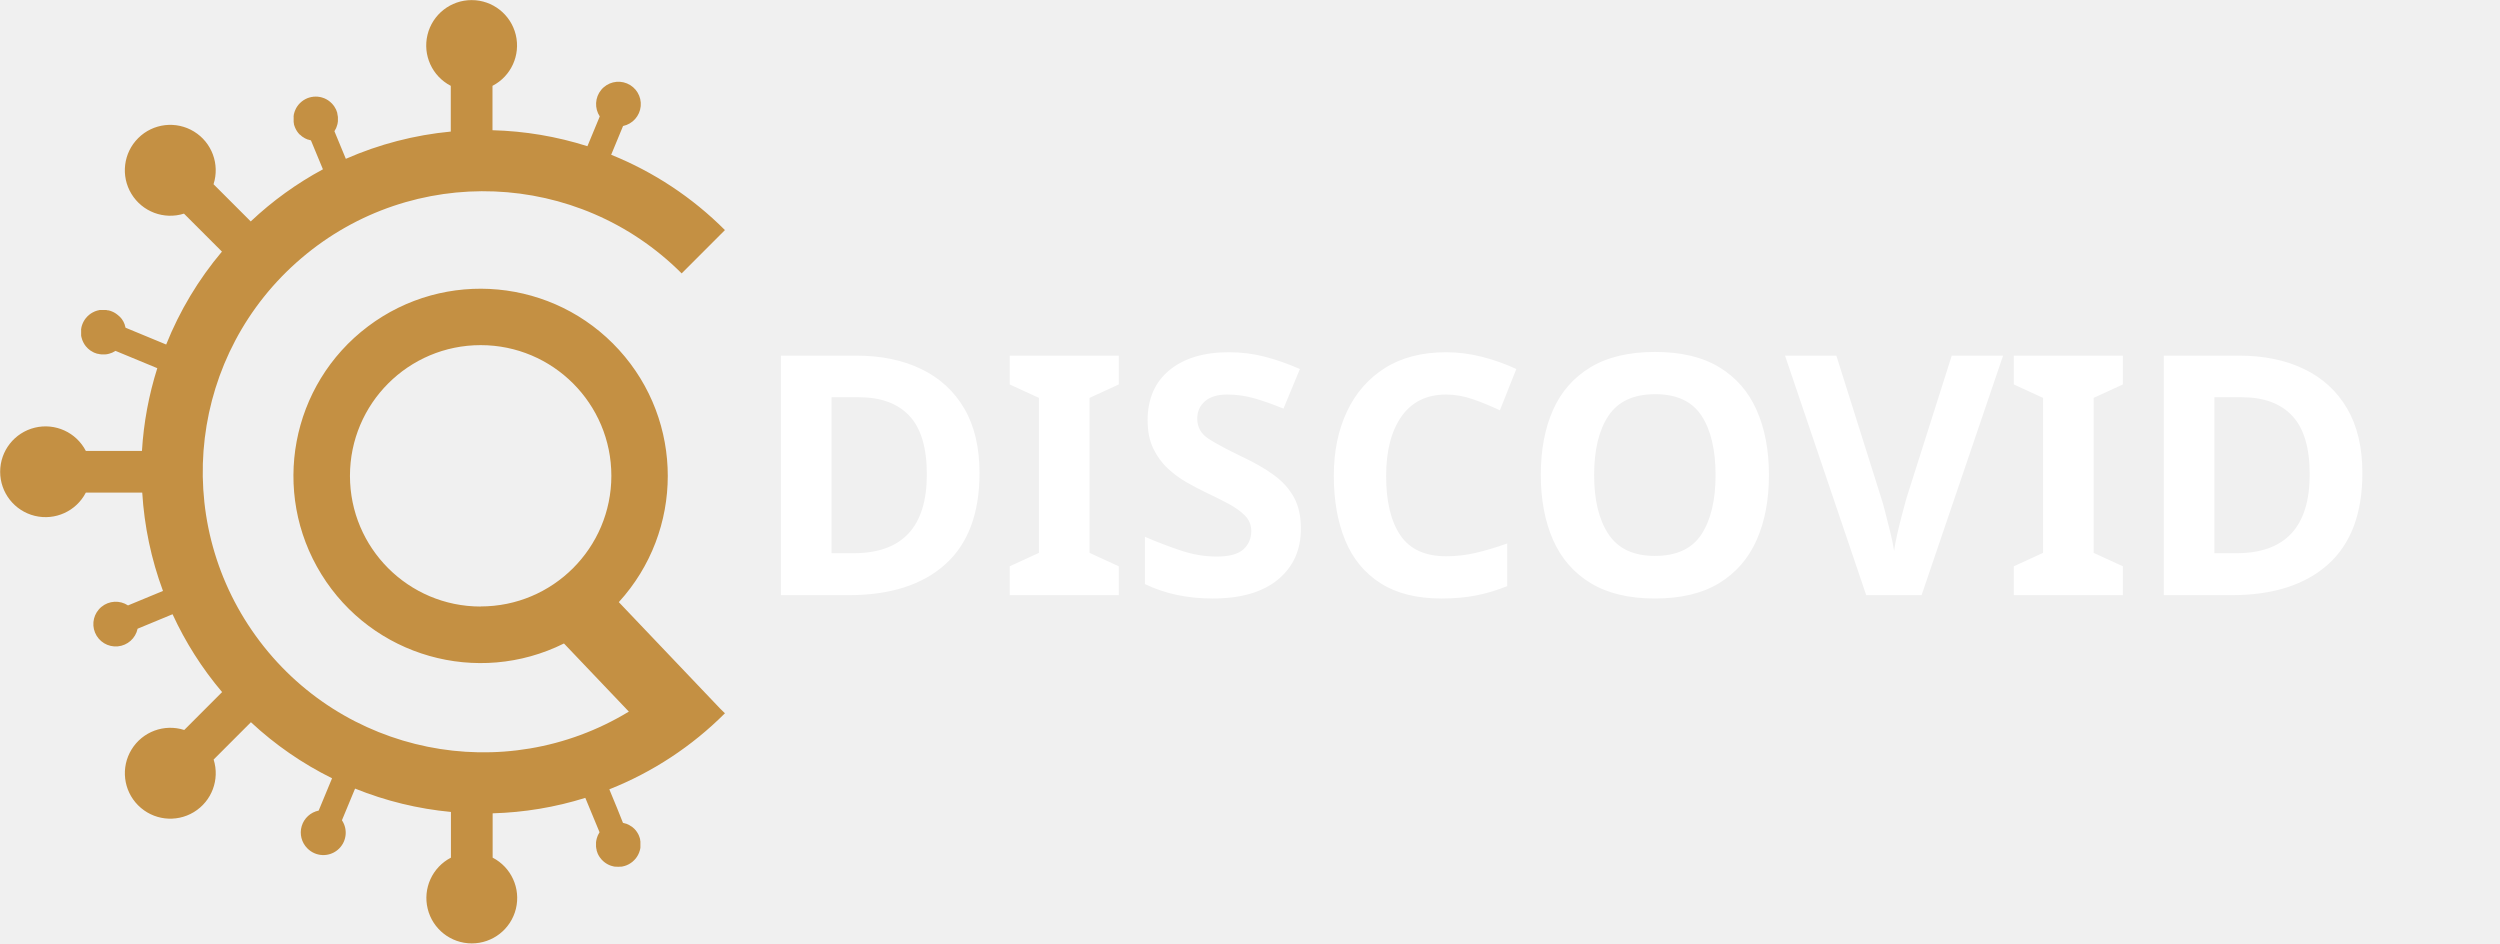
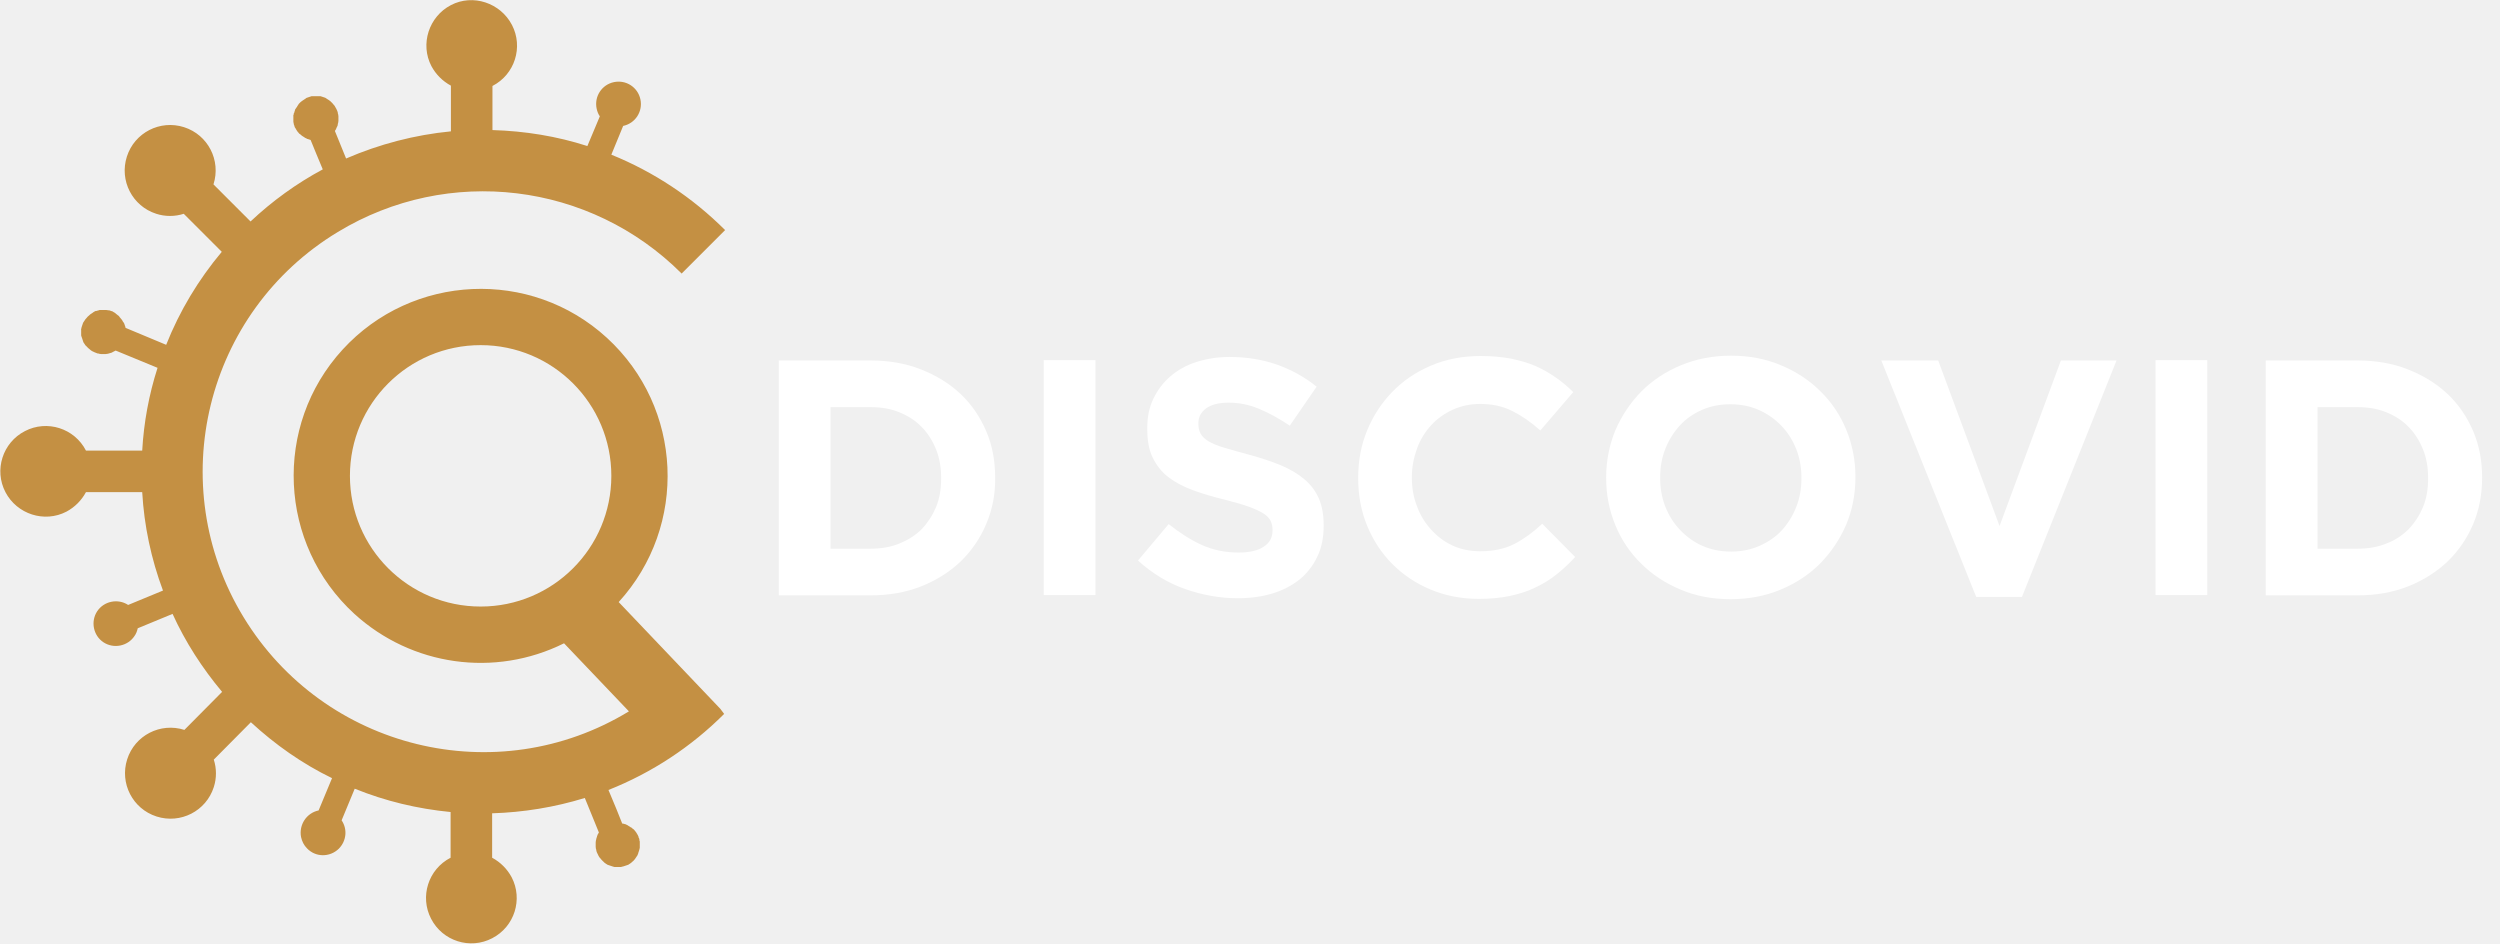
- <svg xmlns="http://www.w3.org/2000/svg" viewBox="0 0 782.31 295.25">
-   <defs>
-     <style>.cls-1{fill:#c49043;}.cls-2{font-size:104.98px;fill:#fff;font-family:Gotham-Bold, Gotham;font-weight:700;}</style>
-   </defs>
-   <g id="Camada_2" data-name="Camada 2">
-     <g id="Camada_1-2" data-name="Camada 1">
-       <path class="cls-1" d="M225.41,221.8h0l-31.77-33.38a58.57,58.57,0,1,0-17.16,12.94l20.3,21.32A87.79,87.79,0,1,1,213.31,85.55L226.85,72a106.54,106.54,0,0,0-35.6-23.57l3.72-9a7,7,0,1,0-7.29-3l-3.86,9.32a107.33,107.33,0,0,0-29.71-5V26.86a14.21,14.21,0,1,0-13.05,0V41.17a106.77,106.77,0,0,0-32.84,8.53l-2.45-5.92-1.12-2.71c0-.07.06-.13.1-.2a7,7,0,0,0,.42-.76c.06-.14.1-.27.15-.4s.16-.44.22-.66.07-.28.1-.43.08-.44.1-.67,0-.3,0-.45,0-.19,0-.28,0-.43,0-.64v0a6.07,6.07,0,0,0-.19-1.05s0-.11,0-.17a8,8,0,0,0-.36-1,1.3,1.3,0,0,0-.08-.17,6.46,6.46,0,0,0-.53-.92.86.86,0,0,0-.07-.1,7,7,0,0,0-1.26-1.35,2.48,2.48,0,0,0-.26-.19,3.15,3.15,0,0,0-.29-.22l-.31-.19-.28-.16-.32-.16-.3-.14-.32-.11c-.11,0-.22-.09-.33-.12l-.32-.08-.35-.09-.37-.05-.3-.05a8.07,8.07,0,0,0-1.39,0l-.3.05-.38.05-.34.09-.32.08-.33.11-.32.12-.3.14a3.18,3.18,0,0,0-.32.16l-.28.16-.31.19-.29.21-.26.2a5.35,5.35,0,0,0-.5.45h0c-.16.16-.32.33-.46.5l-.19.26c-.07.1-.15.19-.22.3s-.12.2-.19.3-.11.19-.16.28-.1.22-.15.32a2.92,2.92,0,0,0-.14.31,2.85,2.85,0,0,0-.12.31l-.12.33c0,.11,0,.22-.08.32s-.06.23-.08.35,0,.25-.06.37,0,.2,0,.31a5.32,5.32,0,0,0,0,.69c0,.22,0,.44,0,.65a1,1,0,0,1,0,.16c0,.17,0,.33.07.49l0,.2c0,.14.06.29.1.43l.07.22.14.39a2.44,2.44,0,0,0,.1.24c.05.11.1.23.16.34s.08.17.13.25.12.22.19.33l.14.22c.09.13.18.26.28.38a1.71,1.71,0,0,0,.11.14c.14.17.28.33.43.48l0,0s.05,0,.06,0c.22.21.46.41.7.6l0,0a7.85,7.85,0,0,0,.78.49l.12.07a7.91,7.91,0,0,0,.84.37l.08,0a9.46,9.46,0,0,0,.91.26l1.82,4.39,1.93,4.66A106.5,106.5,0,0,0,78.46,69.29L66.82,57.65a14.22,14.22,0,1,0-9.25,9.2L69.45,78.73A106.51,106.51,0,0,0,52,107.81l-12.71-5.26a5.58,5.58,0,0,0-.26-.91l0-.08a5.23,5.23,0,0,0-.37-.84l-.06-.12a7.85,7.85,0,0,0-.49-.78l0,0a8.17,8.17,0,0,0-.6-.7L37.34,99l0,0c-.15-.15-.31-.29-.48-.43l-.14-.11-.38-.28L36.08,98l-.33-.19-.24-.13-.35-.16-.24-.1-.38-.14-.23-.07-.43-.1-.2,0L33.2,97,33,97c-.22,0-.43,0-.65,0a5.37,5.37,0,0,0-.7,0l-.3,0c-.13,0-.25,0-.37.06l-.35.08-.32.08-.33.12-.32.11-.3.15a3.13,3.13,0,0,0-.32.15,2.61,2.61,0,0,0-.28.17c-.1.06-.21.11-.31.18l-.3.22-.25.19a7,7,0,0,0-1,1c-.06.08-.12.17-.19.25l-.22.3-.18.3c-.06.1-.12.19-.17.29l-.15.31c-.05.11-.1.21-.14.31s-.08.21-.12.31a3.38,3.38,0,0,0-.11.34c0,.1-.06.21-.09.31s-.06.23-.08.35,0,.25-.06.37,0,.21,0,.31,0,.46,0,.69h0c0,.23,0,.46,0,.7s0,.2,0,.3,0,.25.06.37,0,.23.08.35.05.21.09.32.07.22.11.33.07.21.12.32.09.2.14.3l.15.32a2.61,2.61,0,0,0,.17.28l.18.31.22.3c.07.08.13.17.19.25a6.79,6.79,0,0,0,1.36,1.26l.09.07a7.17,7.17,0,0,0,.93.53l.16.08a8.18,8.18,0,0,0,1,.36l.17,0a6.07,6.07,0,0,0,1.05.19h0c.21,0,.43,0,.65,0l.27,0,.46,0c.23,0,.45-.06.67-.1l.43-.1c.22-.06.44-.14.65-.22s.27-.09.4-.15a7.15,7.15,0,0,0,.77-.42l.19-.1,13.07,5.41a107.37,107.37,0,0,0-4.8,25.89H26.86a14.2,14.2,0,1,0,0,13.05H44.51A107.33,107.33,0,0,0,51,184.92l-10.94,4.53a7,7,0,1,0,3,7.29L54,192.21A106.56,106.56,0,0,0,69.5,216.57L57.65,228.43a14.22,14.22,0,1,0,9.2,9.25L78.52,226a106.49,106.49,0,0,0,25.39,17.54l-4.19,10.11a7,7,0,0,0-3.53,11.83A7,7,0,0,0,107,256.68l4.11-9.91a106.85,106.85,0,0,0,30,7.31v14.3a14.21,14.21,0,1,0,13.05,0V254.51a107,107,0,0,0,29-4.84l3.14,7.59,1.31,3.16c0,.07-.07.14-.11.2a7.08,7.08,0,0,0-.41.77c-.06.13-.1.26-.15.4a5,5,0,0,0-.22.65c0,.14-.07.29-.1.43s-.08.44-.11.67l0,.45c0,.1,0,.19,0,.28s0,.43,0,.65a.06.06,0,0,0,0,0,6.07,6.07,0,0,0,.19,1.05,1,1,0,0,0,0,.17,7.42,7.42,0,0,0,.35,1l.09.17a5.62,5.62,0,0,0,.53.92.86.86,0,0,0,.07.1,7.07,7.07,0,0,0,1.26,1.36l.25.18.3.22.3.19.29.17.31.15.31.14.31.12.34.11.32.08.34.09.37.06.31,0a6.46,6.46,0,0,0,1.39,0l.3,0,.37-.06a3.58,3.58,0,0,0,.35-.09l.32-.08.33-.11.32-.12.3-.14.32-.15.28-.17.31-.19.3-.22.25-.18a8.25,8.25,0,0,0,1-1l.19-.26a3.06,3.06,0,0,0,.21-.29c.07-.1.13-.21.19-.31l.17-.28.15-.32c.05-.1.1-.2.14-.3l.12-.32c0-.11.08-.22.11-.33s.06-.21.09-.32.06-.23.08-.35l.06-.37c0-.1,0-.2,0-.31s0-.46,0-.69,0-.44,0-.65a.88.88,0,0,0,0-.16c0-.16,0-.33-.07-.49s0-.13,0-.19-.07-.29-.11-.44,0-.14-.07-.22-.08-.26-.13-.38l-.1-.24c0-.12-.11-.24-.16-.35l-.13-.25-.19-.32-.15-.23c-.08-.13-.18-.25-.27-.38l-.11-.14c-.14-.17-.29-.33-.44-.48l0,0-.06-.05q-.33-.31-.69-.6l-.06,0a6.71,6.71,0,0,0-.77-.49l-.13-.07a7,7,0,0,0-.83-.37l-.08,0a7.21,7.21,0,0,0-.91-.25L193.15,253l-2.48-6a106.66,106.66,0,0,0,36.18-23.8Zm-75-32a40.9,40.9,0,1,1,40.9-40.9A40.9,40.9,0,0,1,150.38,189.77Z" />
-       <text class="cls-2" transform="translate(234.92 186.24)">DISCOVID</text>
+ <svg xmlns="http://www.w3.org/2000/svg" version="1.1" id="Camada_1" x="0px" y="0px" viewBox="0 0 782.3 295.2" style="enable-background:new 0 0 782.3 295.2;" xml:space="preserve">
+   <style type="text/css">
+ 	.st0{fill:#C49043;}
+ 	.st1{enable-background:new    ;}
+ 	.st2{fill:#FFFFFF;}
+ </style>
+   <g>
+     <path class="st0" d="M225.4,221.8L225.4,221.8l-31.8-33.4c21.8-23.9,20.1-60.9-3.7-82.7s-60.9-20.1-82.7,3.7s-20.1,60.9,3.7,82.7   c17.9,16.3,43.9,20,65.6,9.2l20.3,21.3c-41.4,25.2-95.4,11.9-120.6-29.5S64.2,97.7,105.7,72.6c34.6-21,79-15.6,107.6,13L226.9,72   c-10.2-10.2-22.3-18.2-35.6-23.6l3.7-9c3.8-0.8,6.2-4.5,5.4-8.3s-4.5-6.2-8.3-5.4c-3.8,0.8-6.2,4.5-5.4,8.3c0.2,0.9,0.5,1.7,1,2.4   l-3.9,9.3c-9.6-3.1-19.6-4.7-29.7-5V26.9c7-3.6,9.7-12.2,6.1-19.1S148-2,141.1,1.6s-9.7,12.2-6.1,19.1c1.4,2.6,3.5,4.7,6.1,6.1   v14.3c-11.3,1.1-22.4,4-32.8,8.5l-2.4-5.9l-1.1-2.7c0-0.1,0.1-0.1,0.1-0.2c0.2-0.2,0.3-0.5,0.4-0.8c0.1-0.1,0.1-0.3,0.2-0.4   s0.2-0.4,0.2-0.7s0.1-0.3,0.1-0.4s0.1-0.4,0.1-0.7s0-0.3,0-0.5s0-0.2,0-0.3s0-0.4,0-0.6l0,0c0-0.4-0.1-0.7-0.2-1c0,0,0-0.1,0-0.2   c-0.1-0.3-0.2-0.7-0.4-1c0-0.1,0-0.1-0.1-0.2c-0.2-0.3-0.3-0.6-0.5-0.9c0,0,0-0.1-0.1-0.1c-0.4-0.5-0.8-1-1.3-1.4   c-0.1-0.1-0.2-0.1-0.3-0.2c-0.1-0.1-0.2-0.2-0.3-0.2l-0.3-0.2l-0.3-0.2l-0.3-0.2l-0.3-0.1l-0.3-0.1c-0.1,0-0.2-0.1-0.3-0.1   l-0.3-0.1l-0.3-0.1l-0.4,0l-0.3,0c-0.5,0-0.9,0-1.4,0l-0.3,0l-0.4,0l-0.3,0.1l-0.3,0.1l-0.3,0.1l-0.3,0.1l-0.3,0.1   c-0.1,0-0.2,0.1-0.3,0.2l-0.3,0.2l-0.3,0.2l-0.3,0.2l-0.3,0.2c-0.2,0.1-0.3,0.3-0.5,0.4l0,0c-0.2,0.2-0.3,0.3-0.5,0.5L93.2,33   c-0.1,0.1-0.2,0.2-0.2,0.3s-0.1,0.2-0.2,0.3s-0.1,0.2-0.2,0.3s-0.1,0.2-0.2,0.3c-0.1,0.1-0.1,0.2-0.1,0.3c0,0.1-0.1,0.2-0.1,0.3   l-0.1,0.3c0,0.1,0,0.2-0.1,0.3s-0.1,0.2-0.1,0.3s0,0.2-0.1,0.4s0,0.2,0,0.3c0,0.2,0,0.5,0,0.7c0,0.2,0,0.4,0,0.7c0,0.1,0,0.1,0,0.2   c0,0.2,0,0.3,0.1,0.5v0.2c0,0.1,0.1,0.3,0.1,0.4l0.1,0.2l0.1,0.4c0,0.1,0.1,0.2,0.1,0.2c0.1,0.1,0.1,0.2,0.2,0.3s0.1,0.2,0.1,0.2   s0.1,0.2,0.2,0.3l0.1,0.2c0.1,0.1,0.2,0.3,0.3,0.4c0,0,0.1,0.1,0.1,0.1c0.1,0.2,0.3,0.3,0.4,0.5l0,0c0,0,0.1,0,0.1,0   c0.2,0.2,0.5,0.4,0.7,0.6l0,0c0.3,0.2,0.5,0.3,0.8,0.5l0.1,0.1c0.3,0.1,0.6,0.3,0.8,0.4h0.1c0.3,0.1,0.6,0.2,0.9,0.3l1.8,4.4   L101,53c-8.2,4.4-15.8,9.9-22.6,16.3L66.8,57.7c2.4-7.5-1.7-15.5-9.2-17.9c-7.5-2.4-15.5,1.7-17.9,9.2c-2.4,7.5,1.7,15.5,9.2,17.9   c2.8,0.9,5.8,0.9,8.6,0l11.9,11.9c-7.3,8.7-13.2,18.5-17.4,29.1l-12.7-5.3c-0.1-0.3-0.1-0.6-0.3-0.9v-0.1c-0.1-0.3-0.2-0.6-0.4-0.8   l-0.1-0.1c-0.1-0.3-0.3-0.5-0.5-0.8l0,0c-0.2-0.2-0.4-0.5-0.6-0.7L37.3,99l0,0c-0.2-0.2-0.3-0.3-0.5-0.4l-0.1-0.1l-0.4-0.3L36.1,98   l-0.3-0.2l-0.2-0.1l-0.3-0.2l-0.2-0.1l-0.4-0.1l-0.2-0.1l-0.4-0.1h-0.2L33.2,97H33c-0.2,0-0.4,0-0.7,0c-0.2,0-0.5,0-0.7,0h-0.3   c-0.1,0-0.2,0-0.4,0.1l-0.4,0.1l-0.3,0.1L30,97.3l-0.3,0.1l-0.3,0.2c-0.1,0-0.2,0.1-0.3,0.2c-0.1,0.1-0.2,0.1-0.3,0.2   c-0.1,0.1-0.2,0.1-0.3,0.2l-0.3,0.2l-0.2,0.2c-0.4,0.3-0.7,0.6-1,1c-0.1,0.1-0.1,0.2-0.2,0.2l-0.2,0.3l-0.2,0.3   c-0.1,0.1-0.1,0.2-0.2,0.3L26,101c0,0.1-0.1,0.2-0.1,0.3s-0.1,0.2-0.1,0.3c0,0.1-0.1,0.2-0.1,0.3c0,0.1-0.1,0.2-0.1,0.3   s-0.1,0.2-0.1,0.3s0,0.2-0.1,0.4s0,0.2,0,0.3s0,0.5,0,0.7l0,0c0,0.2,0,0.5,0,0.7s0,0.2,0,0.3s0,0.2,0.1,0.4s0,0.2,0.1,0.3   s0,0.2,0.1,0.3s0.1,0.2,0.1,0.3s0.1,0.2,0.1,0.3s0.1,0.2,0.1,0.3l0.1,0.3c0.1,0.1,0.1,0.2,0.2,0.3l0.2,0.3l0.2,0.3   c0.1,0.1,0.1,0.2,0.2,0.2c0.4,0.5,0.9,0.9,1.4,1.3l0.1,0.1c0.3,0.2,0.6,0.4,0.9,0.5l0.2,0.1c0.3,0.1,0.7,0.3,1,0.4h0.2   c0.3,0.1,0.7,0.2,1,0.2l0,0c0.2,0,0.4,0,0.7,0h0.3H33c0.2,0,0.5-0.1,0.7-0.1l0.4-0.1c0.2-0.1,0.4-0.1,0.7-0.2s0.3-0.1,0.4-0.2   c0.3-0.1,0.5-0.3,0.8-0.4l0.2-0.1l13.1,5.4c-2.7,8.4-4.3,17.1-4.8,25.9H26.9c-3.6-7-12.2-9.7-19.1-6.1c-7,3.6-9.7,12.2-6.1,19.1   s12.2,9.7,19.1,6.1c2.6-1.4,4.7-3.5,6.1-6.1h17.6c0.6,10.5,2.8,20.9,6.5,30.8l-10.9,4.5c-3.2-2.1-7.6-1.2-9.7,2s-1.2,7.6,2,9.7   c3.2,2.1,7.6,1.2,9.7-2c0.5-0.7,0.8-1.5,1-2.4l10.9-4.5c4,8.8,9.3,17,15.5,24.4l-11.8,11.9c-7.5-2.4-15.5,1.7-17.9,9.2   c-2.4,7.5,1.7,15.5,9.2,17.9c7.5,2.4,15.5-1.7,17.9-9.2c0.9-2.8,0.9-5.8,0-8.6L78.5,226c7.6,7,16.1,13,25.4,17.5l-4.2,10.1   c-3.8,0.8-6.2,4.5-5.5,8.3c0.3,1.4,0.9,2.6,1.9,3.6c2.7,2.8,7.1,2.8,9.9,0.1c2.4-2.4,2.8-6.1,0.9-8.9l4.1-9.9   c9.6,3.9,19.7,6.3,30,7.3v14.3c-7,3.6-9.7,12.2-6.1,19.1c3.6,7,12.2,9.7,19.1,6.1c7-3.6,9.7-12.2,6.1-19.1   c-1.4-2.6-3.5-4.7-6.1-6.1v-13.9c9.8-0.3,19.6-1.9,29-4.8l3.1,7.6l1.3,3.2c0,0.1-0.1,0.1-0.1,0.2c-0.2,0.2-0.3,0.5-0.4,0.8   c-0.1,0.1-0.1,0.3-0.1,0.4c-0.1,0.2-0.2,0.4-0.2,0.6c0,0.1-0.1,0.3-0.1,0.4s-0.1,0.4-0.1,0.7v0.5c0,0.1,0,0.2,0,0.3s0,0.4,0,0.6   l0,0c0,0.4,0.1,0.7,0.2,1c0,0.1,0,0.1,0,0.2c0.1,0.3,0.2,0.7,0.4,1l0.1,0.2c0.1,0.3,0.3,0.6,0.5,0.9c0,0,0,0.1,0.1,0.1   c0.4,0.5,0.8,1,1.3,1.4l0.2,0.2l0.3,0.2l0.3,0.2l0.3,0.2l0.3,0.1l0.3,0.1l0.3,0.1l0.3,0.1l0.3,0.1l0.3,0.1l0.4,0.1h0.3   c0.5,0,0.9,0,1.4,0h0.3l0.4-0.1c0.1,0,0.2-0.1,0.4-0.1l0.3-0.1l0.3-0.1l0.3-0.1l0.3-0.1l0.3-0.1l0.3-0.2l0.3-0.2l0.3-0.2l0.2-0.2   c0.4-0.3,0.7-0.6,1-1l0.2-0.3c0.1-0.1,0.1-0.2,0.2-0.3c0.1-0.1,0.1-0.2,0.2-0.3l0.2-0.3l0.1-0.3c0.1-0.1,0.1-0.2,0.1-0.3l0.1-0.3   c0-0.1,0.1-0.2,0.1-0.3s0.1-0.2,0.1-0.3s0.1-0.2,0.1-0.4l0.1-0.4c0-0.1,0-0.2,0-0.3s0-0.5,0-0.7s0-0.4,0-0.6c0-0.1,0-0.1,0-0.2   c0-0.2,0-0.3-0.1-0.5s0-0.1,0-0.2s-0.1-0.3-0.1-0.4s0-0.1-0.1-0.2s-0.1-0.3-0.1-0.4l-0.1-0.2c0-0.1-0.1-0.2-0.2-0.4l-0.1-0.2   l-0.2-0.3l-0.1-0.2c-0.1-0.1-0.2-0.2-0.3-0.4l-0.1-0.1c-0.1-0.2-0.3-0.3-0.4-0.5l0,0l-0.1,0c-0.2-0.2-0.5-0.4-0.7-0.6h-0.1   c-0.2-0.2-0.5-0.3-0.8-0.5l-0.1-0.1c-0.3-0.1-0.5-0.3-0.8-0.4h-0.1c-0.3-0.1-0.6-0.2-0.9-0.2l-1.8-4.5l-2.5-6   c13.6-5.4,25.9-13.5,36.2-23.8L225.4,221.8z M150.4,189.8c-22.6,0-40.9-18.3-40.9-40.9s18.3-40.9,40.9-40.9s40.9,18.3,40.9,40.9   l0,0C191.3,171.5,173,189.8,150.4,189.8L150.4,189.8L150.4,189.8z" />
+     <g class="st1">
+       <path class="st2" d="M308.6,164c-1.9,4.5-4.6,8.4-8,11.7c-3.5,3.3-7.6,5.9-12.4,7.8c-4.8,1.9-10.1,2.8-15.8,2.8h-28.7v-73.5h28.7    c5.7,0,11,0.9,15.8,2.8c4.8,1.9,8.9,4.4,12.4,7.7c3.5,3.3,6.1,7.2,8,11.6c1.9,4.4,2.8,9.3,2.8,14.4v0.2    C311.5,154.7,310.5,159.5,308.6,164z M294.5,149.5c0-3.2-0.5-6.2-1.6-8.9c-1.1-2.7-2.6-5.1-4.5-7c-1.9-2-4.3-3.5-7-4.6    c-2.7-1.1-5.7-1.6-9-1.6h-12.5v44.3h12.5c3.3,0,6.3-0.5,9-1.6s5.1-2.6,7-4.5c1.9-2,3.4-4.3,4.5-6.9c1.1-2.7,1.6-5.6,1.6-8.9V149.5    z" />
+       <path class="st2" d="M326.6,186.2v-73.5h16.2v73.5H326.6z" />
+       <path class="st2" d="M412.2,174.2c-1.3,2.8-3.2,5.2-5.5,7.1c-2.4,1.9-5.2,3.4-8.5,4.4c-3.3,1-6.9,1.5-10.9,1.5    c-5.6,0-11.1-1-16.5-2.9c-5.4-1.9-10.3-4.9-14.7-8.9l9.6-11.4c3.4,2.7,6.8,4.9,10.3,6.5c3.5,1.6,7.4,2.4,11.6,2.4    c3.4,0,6-0.6,7.8-1.8c1.9-1.2,2.8-2.9,2.8-5.1v-0.2c0-1-0.2-2-0.6-2.8c-0.4-0.8-1.1-1.6-2.2-2.3c-1.1-0.7-2.6-1.4-4.5-2.1    c-1.9-0.7-4.4-1.4-7.5-2.2c-3.7-0.9-7.1-1.9-10.1-3c-3-1.1-5.6-2.5-7.7-4.1c-2.1-1.6-3.7-3.7-4.9-6.1c-1.2-2.4-1.7-5.5-1.7-9.1    v-0.2c0-3.4,0.6-6.4,1.9-9.1c1.3-2.7,3-5,5.3-7c2.3-2,5-3.5,8.1-4.5c3.1-1,6.6-1.6,10.4-1.6c5.4,0,10.3,0.8,14.9,2.4    c4.5,1.6,8.7,3.9,12.4,6.9l-8.4,12.2c-3.3-2.2-6.5-4-9.7-5.3c-3.1-1.3-6.3-1.9-9.4-1.9s-5.5,0.6-7.1,1.8s-2.4,2.7-2.4,4.6v0.2    c0,1.2,0.2,2.2,0.7,3.1c0.5,0.9,1.3,1.7,2.5,2.4c1.2,0.7,2.8,1.4,4.9,2c2.1,0.6,4.7,1.4,7.8,2.2c3.7,1,7,2.1,9.9,3.3    c2.9,1.2,5.4,2.7,7.4,4.4c2,1.7,3.5,3.7,4.5,6c1,2.3,1.5,5.1,1.5,8.3v0.2C414.2,168.1,413.6,171.4,412.2,174.2z" />
+       <path class="st2" d="M487,179.8c-2,1.6-4.3,3-6.7,4.1c-2.4,1.2-5.1,2-7.9,2.6c-2.9,0.6-6.1,0.9-9.7,0.9c-5.4,0-10.4-1-15-2.9    s-8.6-4.6-12-8c-3.4-3.4-6-7.4-7.9-12s-2.8-9.6-2.8-14.8v-0.2c0-5.2,0.9-10.2,2.8-14.8c1.9-4.6,4.5-8.6,7.9-12.1    c3.4-3.5,7.4-6.2,12.1-8.2c4.7-2,9.9-3,15.5-3c3.4,0,6.6,0.3,9.4,0.8c2.8,0.6,5.4,1.3,7.7,2.3c2.3,1,4.4,2.2,6.4,3.6    c2,1.4,3.8,2.9,5.5,4.6L482,134.7c-2.9-2.6-5.8-4.6-8.8-6.1c-3-1.5-6.3-2.2-10-2.2c-3.1,0-5.9,0.6-8.6,1.8    c-2.6,1.2-4.9,2.8-6.8,4.9s-3.4,4.5-4.4,7.3c-1,2.8-1.6,5.7-1.6,8.9v0.2c0,3.1,0.5,6.1,1.6,8.9c1,2.8,2.5,5.2,4.4,7.3    c1.9,2.1,4.1,3.8,6.7,5c2.6,1.2,5.5,1.8,8.7,1.8c4.2,0,7.8-0.8,10.7-2.3c2.9-1.5,5.8-3.6,8.7-6.3l10.3,10.4    C491,176.4,489,178.2,487,179.8z" />
+       <path class="st2" d="M577.7,164.2c-2,4.6-4.7,8.6-8.1,12.1c-3.5,3.5-7.6,6.2-12.4,8.2c-4.8,2-10,3-15.7,3s-10.9-1-15.6-3    c-4.8-2-8.9-4.7-12.3-8.1c-3.5-3.4-6.2-7.4-8.1-12c-1.9-4.6-2.9-9.5-2.9-14.8v-0.2c0-5.2,1-10.2,2.9-14.8c2-4.6,4.7-8.6,8.1-12.1    c3.5-3.5,7.6-6.2,12.4-8.2c4.8-2,10-3,15.7-3s10.9,1,15.6,3c4.8,2,8.9,4.7,12.3,8.1c3.5,3.4,6.2,7.4,8.1,12    c1.9,4.6,2.9,9.5,2.9,14.8v0.2C580.6,154.7,579.6,159.7,577.7,164.2z M563.7,149.5c0-3.1-0.5-6.1-1.6-8.9    c-1.1-2.8-2.6-5.2-4.6-7.3c-2-2.1-4.4-3.8-7.1-5s-5.7-1.8-8.9-1.8c-3.3,0-6.3,0.6-9,1.8c-2.7,1.2-5,2.8-6.9,4.9    c-1.9,2.1-3.4,4.5-4.5,7.3c-1.1,2.8-1.6,5.7-1.6,8.9v0.2c0,3.1,0.5,6.1,1.6,8.9c1.1,2.8,2.6,5.2,4.6,7.3c2,2.1,4.3,3.8,7,5    c2.7,1.2,5.7,1.8,9,1.8c3.2,0,6.2-0.6,8.9-1.8c2.7-1.2,5.1-2.8,7-4.9c1.9-2.1,3.4-4.5,4.5-7.3c1.1-2.8,1.6-5.7,1.6-8.9V149.5z" />
+       <path class="st2" d="M632.7,186.8h-14.3l-29.7-74h17.8l19.2,51.8l19.2-51.8h17.4L632.7,186.8z" />
+       <path class="st2" d="M674.5,186.2v-73.5h16.2v73.5H674.5z" />
+       <path class="st2" d="M773.9,164c-1.9,4.5-4.6,8.4-8,11.7c-3.5,3.3-7.6,5.9-12.4,7.8c-4.8,1.9-10.1,2.8-15.8,2.8H709v-73.5h28.7    c5.7,0,11,0.9,15.8,2.8c4.8,1.9,8.9,4.4,12.4,7.7c3.5,3.3,6.1,7.2,8,11.6c1.9,4.4,2.8,9.3,2.8,14.4v0.2    C776.7,154.7,775.8,159.5,773.9,164z M759.8,149.5c0-3.2-0.5-6.2-1.6-8.9c-1.1-2.7-2.6-5.1-4.5-7c-1.9-2-4.3-3.5-7-4.6    c-2.7-1.1-5.7-1.6-9-1.6h-12.5v44.3h12.5c3.3,0,6.3-0.5,9-1.6c2.7-1,5.1-2.6,7-4.5c1.9-2,3.4-4.3,4.5-6.9c1.1-2.7,1.6-5.6,1.6-8.9    V149.5z" />
    </g>
  </g>
</svg>
